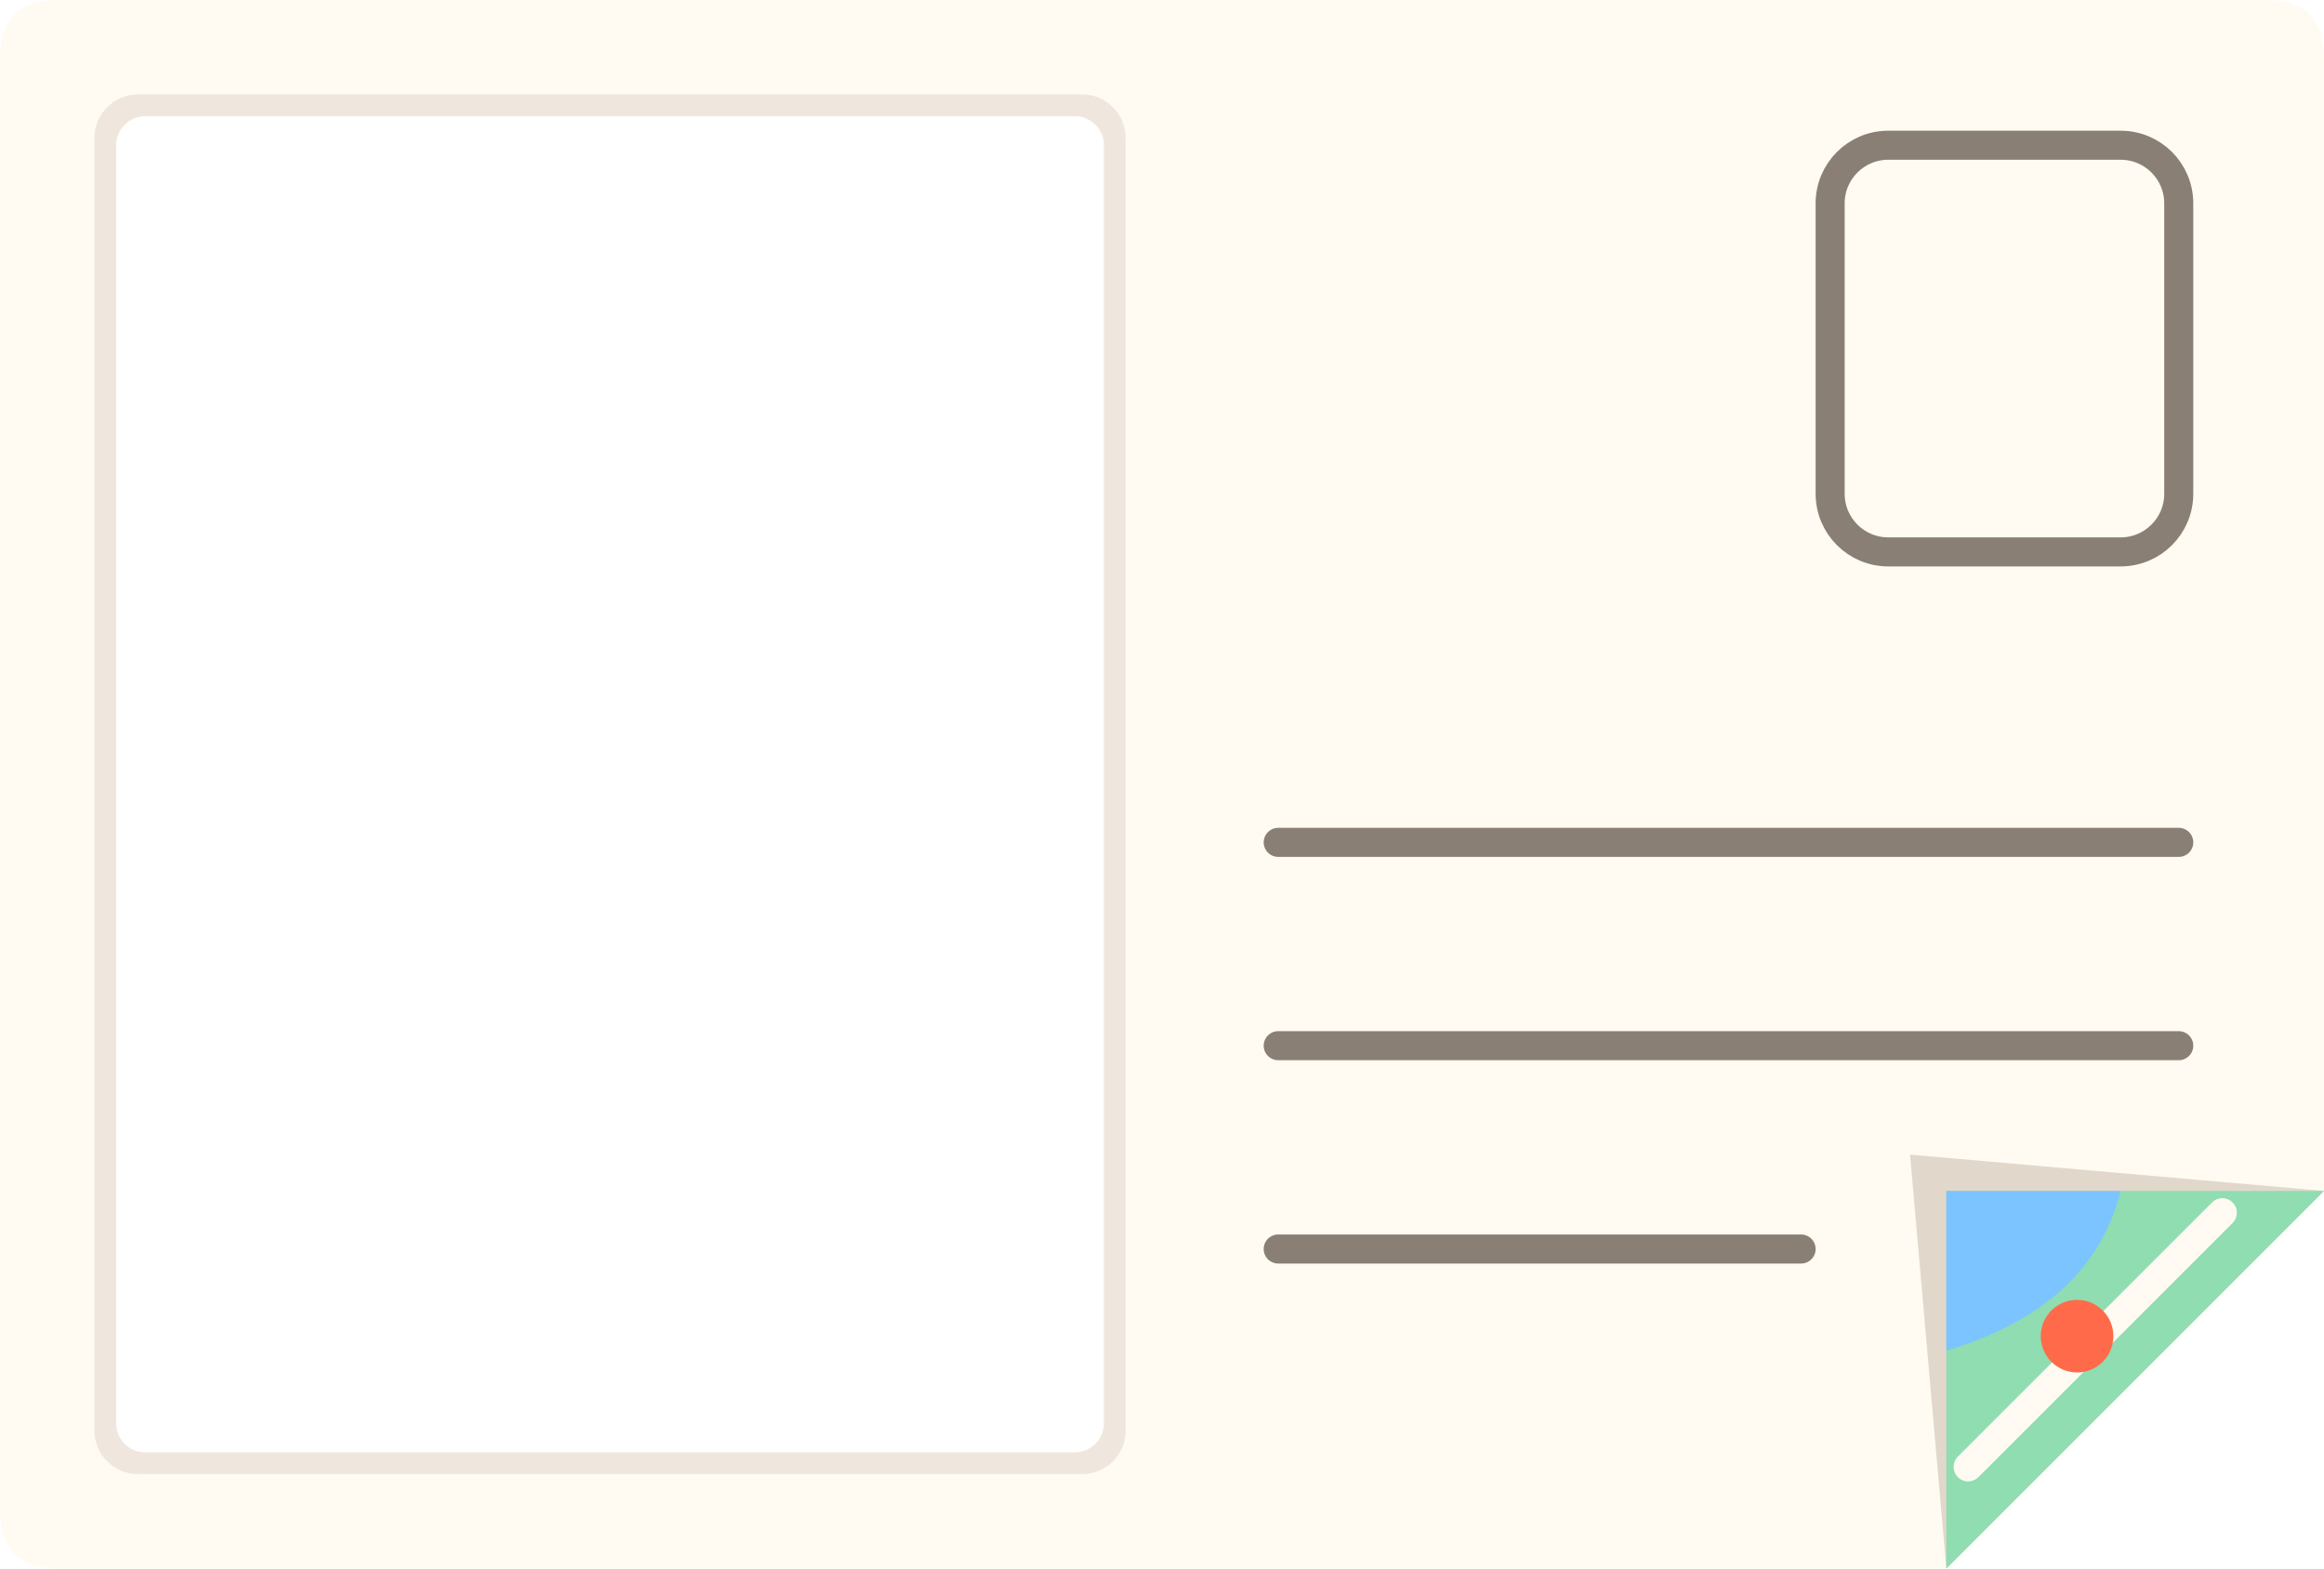
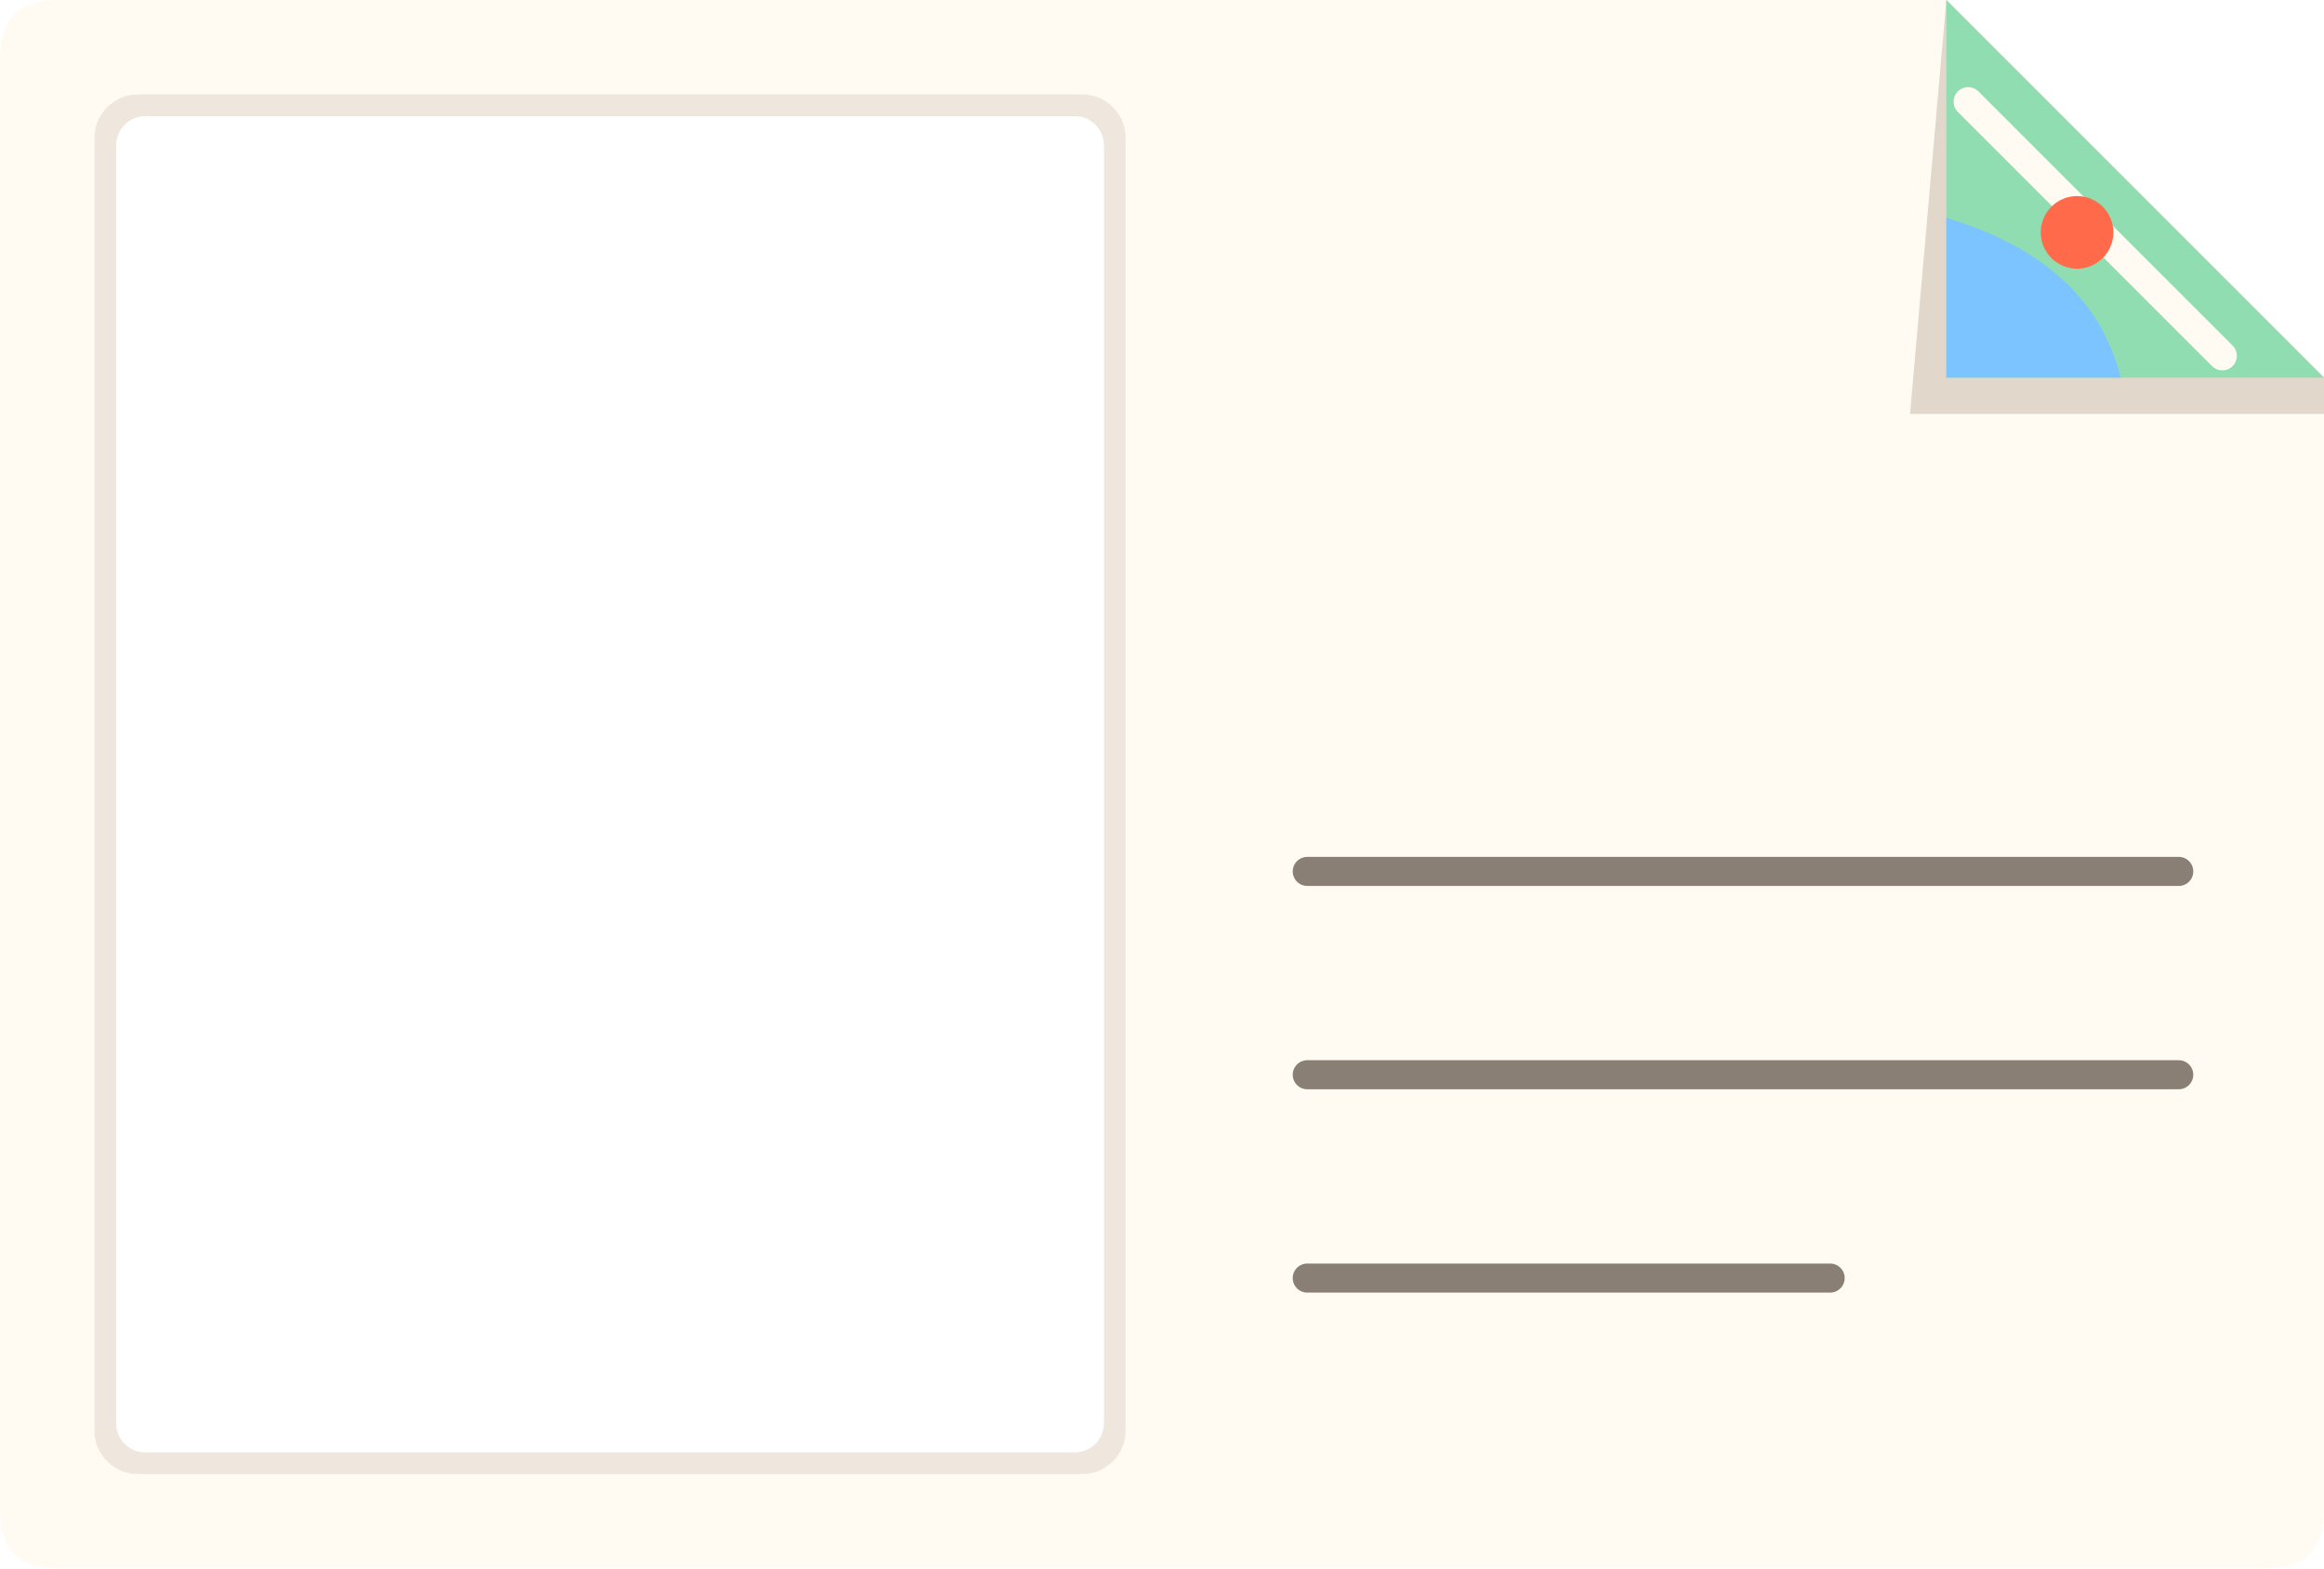
<svg xmlns="http://www.w3.org/2000/svg" viewBox="0 0 160 108" width="160" height="108">
-   <path fill-rule="evenodd" d="M4 0H156Q160 0 160 4V82L134 108H4Q0 108 0 104V4Q0 0 4 0ZM10 8h64a2 2 0 0 1 2 2v88a2 2 0 0 1 -2 2h-64a2 2 0 0 1 -2 -2v-88a2 2 0 0 1 2 -2Z" fill="#FFFBF2" />
+   <path fill-rule="evenodd" d="M4 0H134L160 26V104Q160 108 156 108H4Q0 108 0 104V4Q0 0 4 0ZM10 8h64a2 2 0 0 1 2 2v88a2 2 0 0 1 -2 2h-64a2 2 0 0 1 -2 -2v-88a2 2 0 0 1 2 -2Z" fill="#FFFBF2" />
  <path fill-rule="evenodd" d="M9.5 6.5h65a3 3 0 0 1 3 3v89a3 3 0 0 1 -3 3h-65a3 3 0 0 1 -3 -3v-89a3 3 0 0 1 3 -3ZM10 8h64a2 2 0 0 1 2 2v88a2 2 0 0 1 -2 2h-64a2 2 0 0 1 -2 -2v-88a2 2 0 0 1 2 -2Z" fill="#5B3A21" fill-opacity=".1" />
-   <path d="M130 10h16a4 4 0 0 1 4 4v20a4 4 0 0 1 -4 4h-16a4 4 0 0 1 -4 -4v-20a4 4 0 0 1 4 -4ZM88 58H150M88 72H150M88 86H124" fill="none" stroke-width="2" stroke-linecap="round" stroke-linejoin="round" stroke="#8A7F74" />
-   <path d="M160 82L131.5 79.5L134 108Z" fill="#5B3A21" fill-opacity=".18" />
-   <path d="M160 82H134V108Z" fill="#8FDDB0" />
-   <path d="M134 82H146Q144 90 134 93Z" fill="#7CC4FF" />
-   <path d="M135.5 101L153 83.5" fill="none" stroke-width="2" stroke-linecap="round" stroke-linejoin="round" stroke="#FFFBF2" />
-   <circle cx="143" cy="92" r="2.5" fill="#FF6B4A" />
+   <path d="M90 60H150M90 74H150M90 88H126" fill="none" stroke-width="2" stroke-linecap="round" stroke-linejoin="round" stroke="#8A7F74" />
+   <path d="M134 0L131.5 28.5H160V26Z" fill="#5B3A21" fill-opacity=".18" />
+   <path d="M134 0V26H160Z" fill="#8FDDB0" />
+   <path d="M134 26H146Q144 18 134 15Z" fill="#7CC4FF" />
+   <path d="M135.5 7L153 24.5" fill="none" stroke-width="2" stroke-linecap="round" stroke-linejoin="round" stroke="#FFFBF2" />
+   <circle cx="143" cy="16" r="2.5" fill="#FF6B4A" />
</svg>
